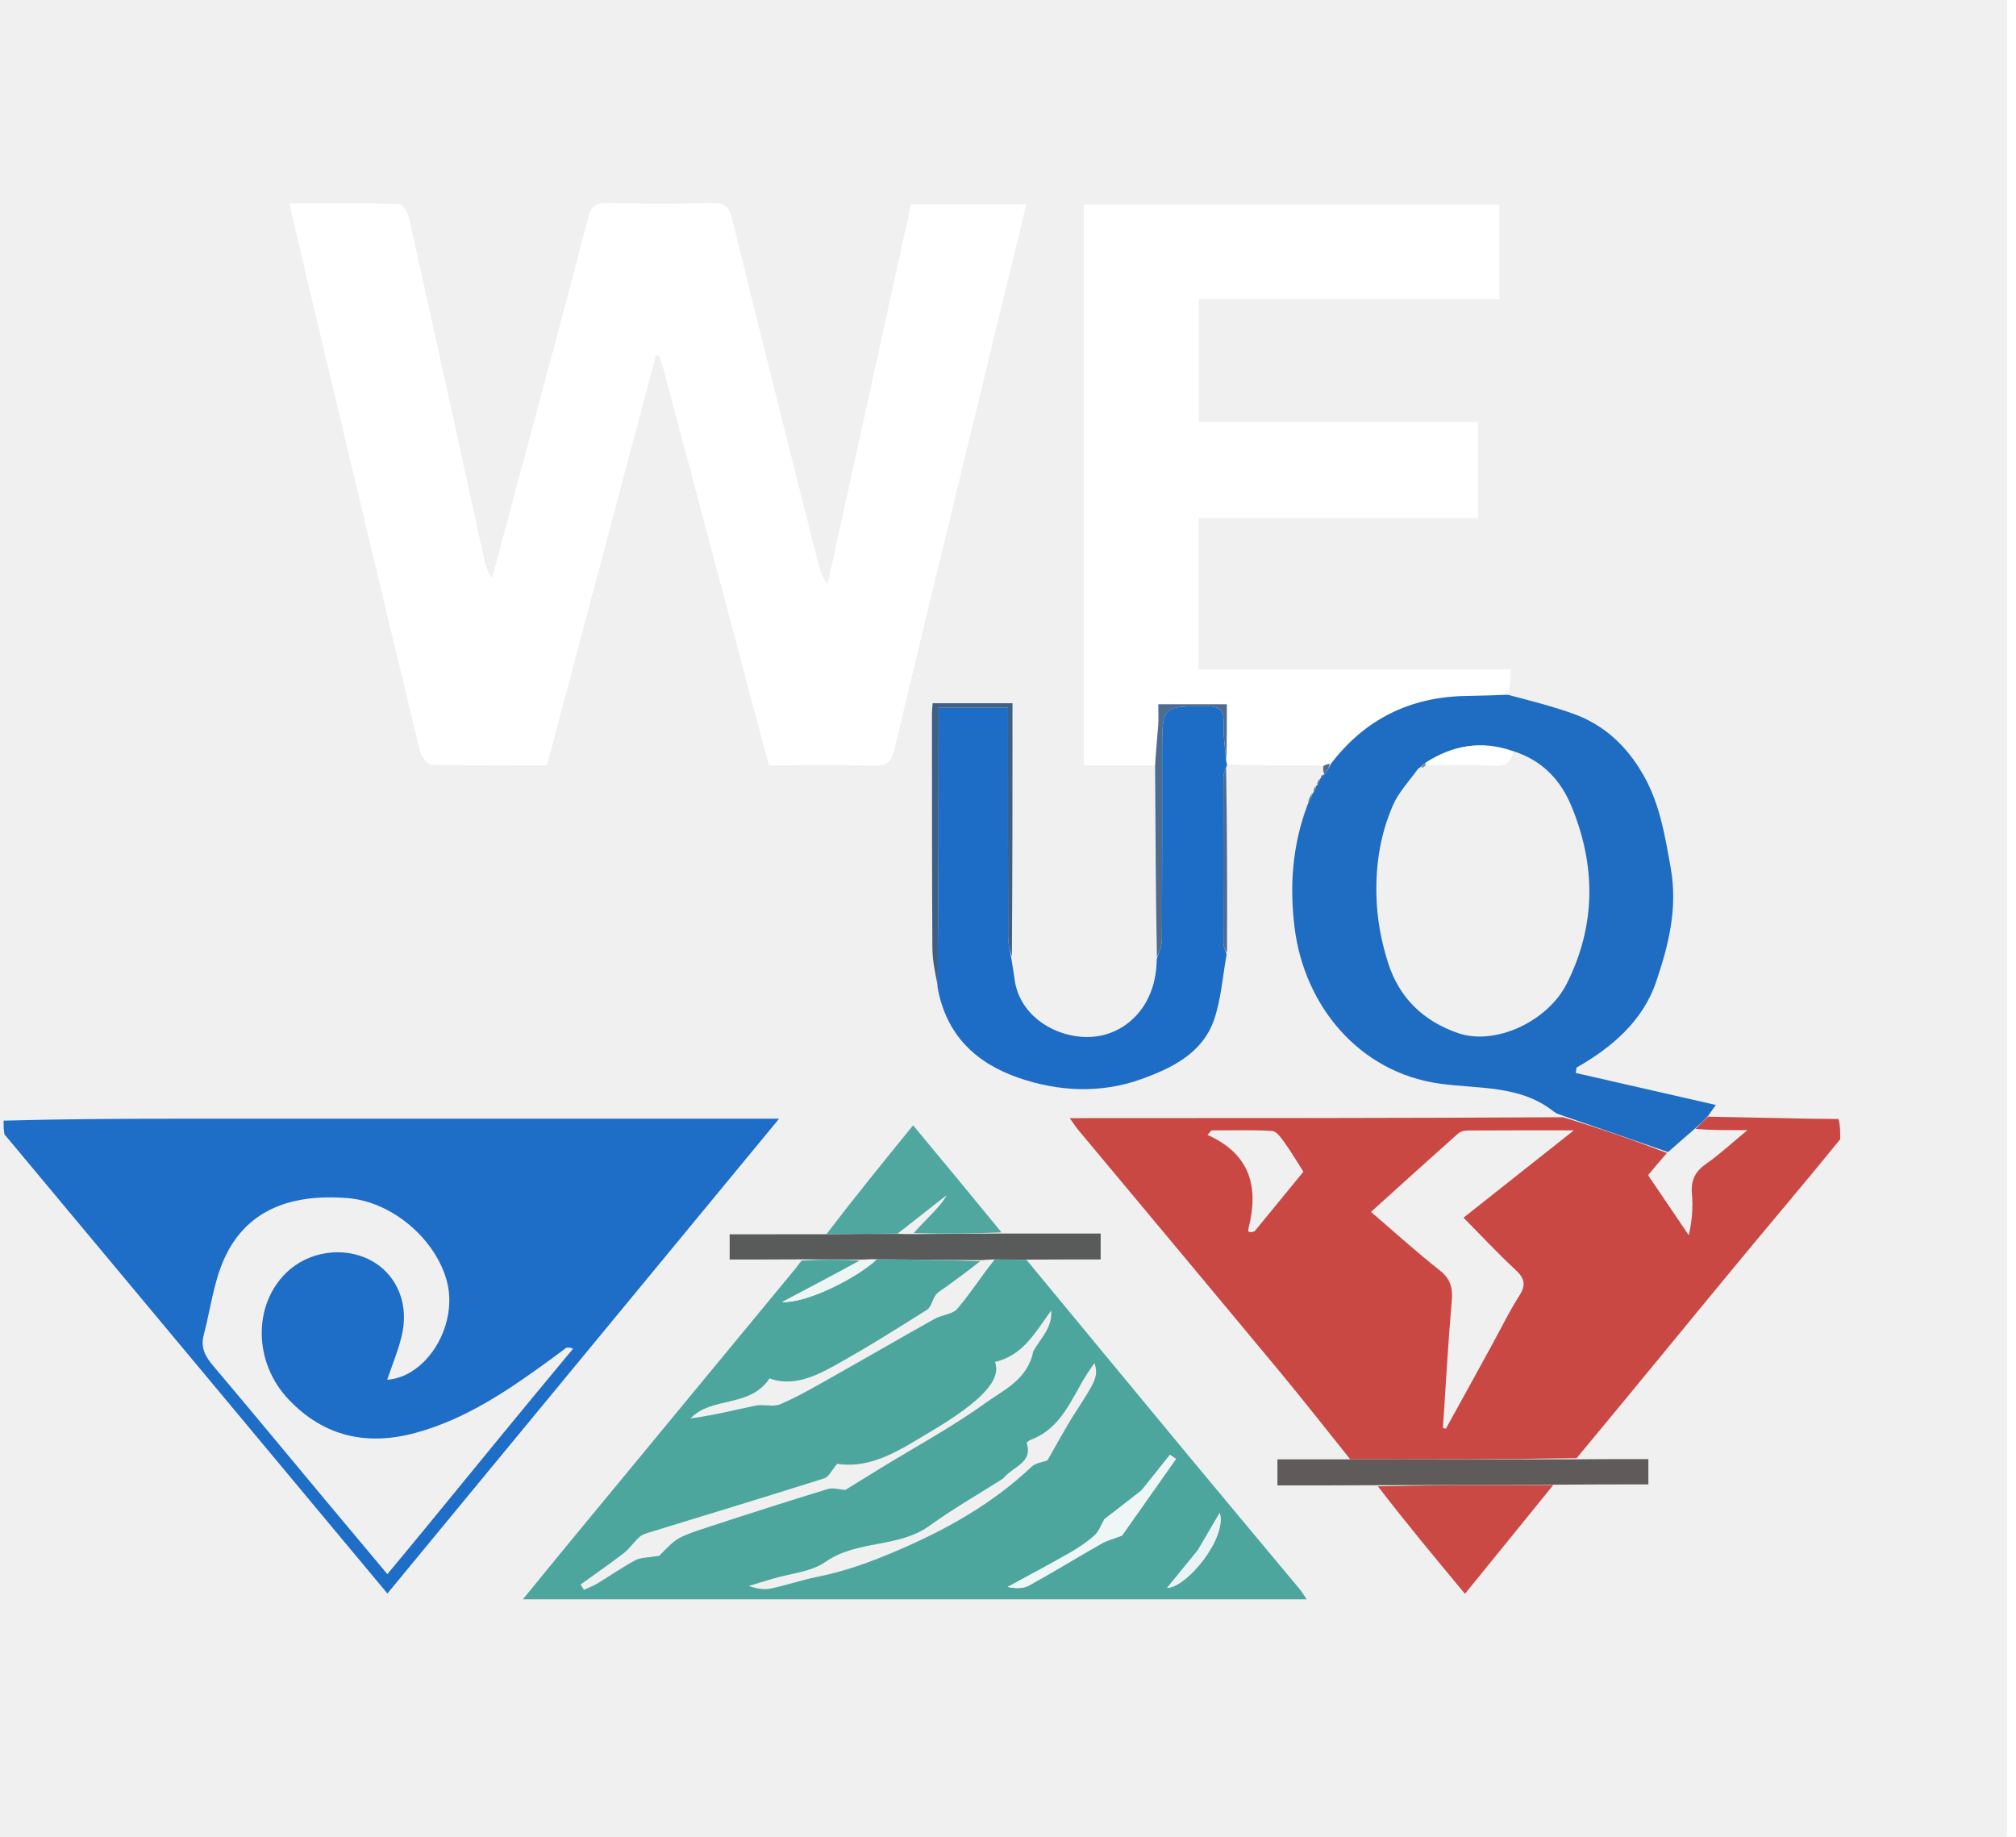
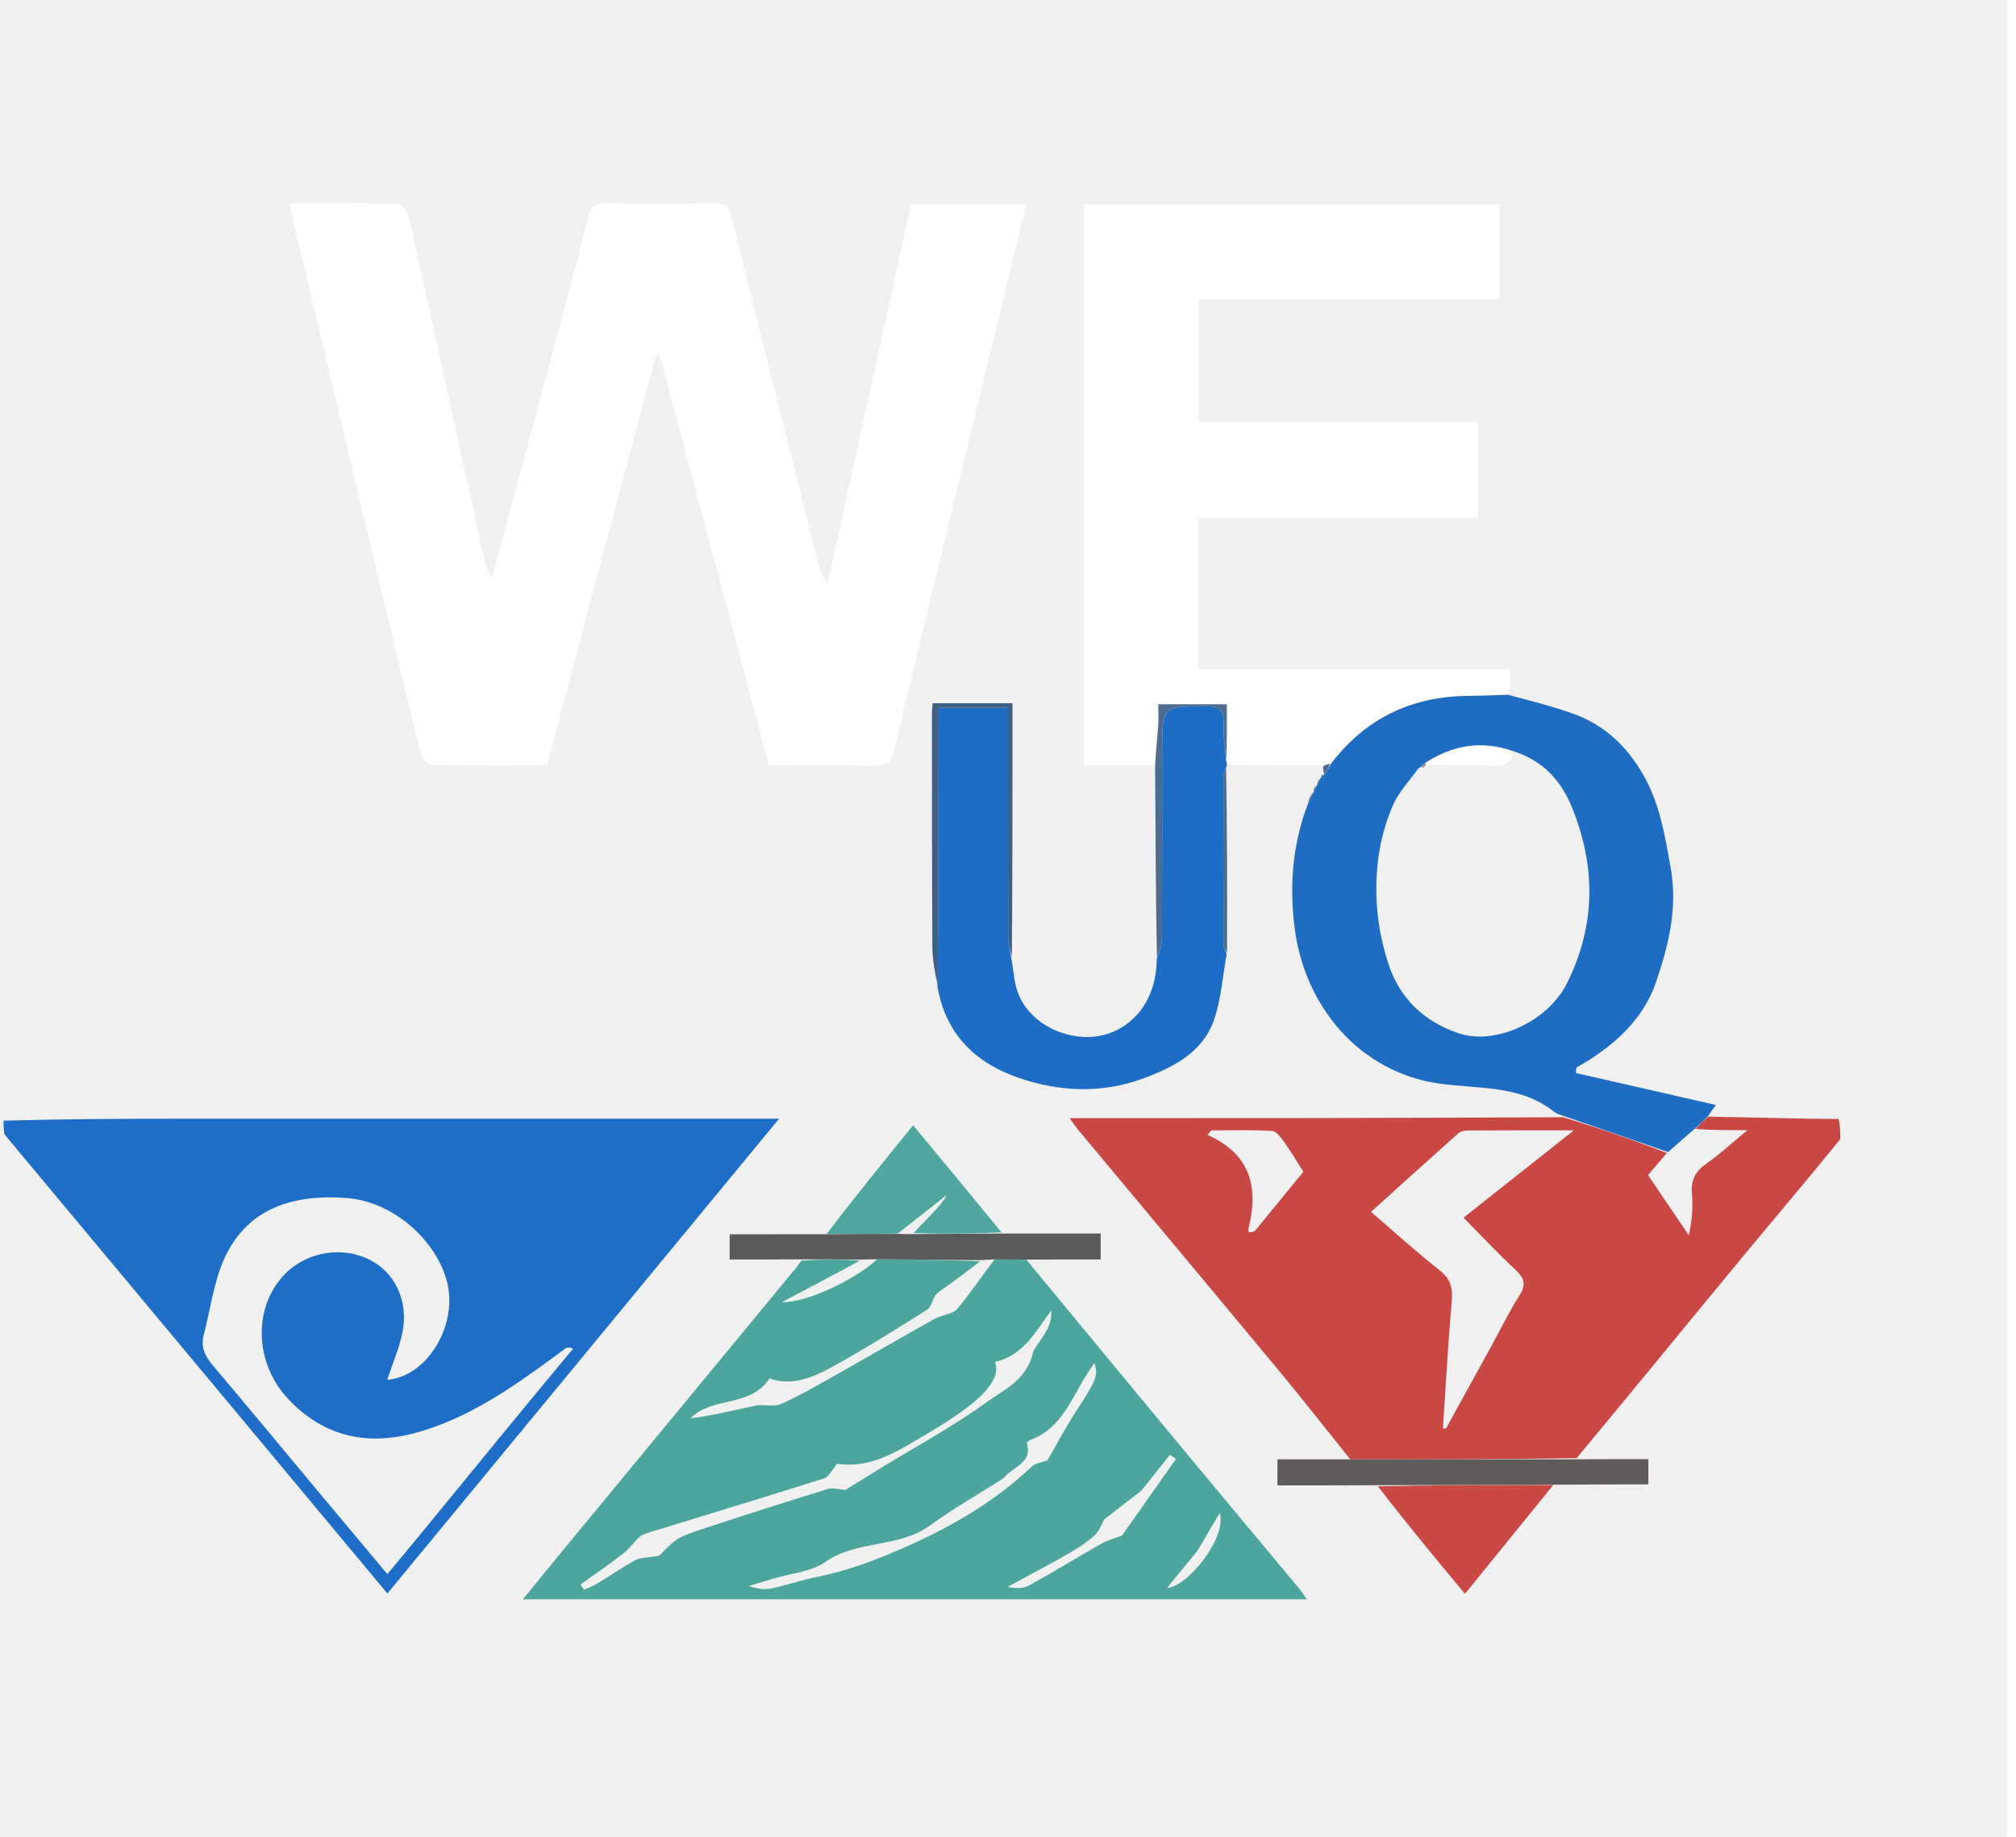
<svg xmlns="http://www.w3.org/2000/svg" version="1.1" id="Layer_1" x="0px" y="0px" width="100%" viewBox="0 0 562 512" enable-background="new 0 0 562 512" xml:space="preserve">
  <path fill="#FFFFFF" opacity="0" stroke="none" d=" M1,312   C1,208.373 1,104.746 1,1.06   C171.562,1.06 342.123,1.06 513,1.06   C513,104.355 513,207.711 512.534,311.476   C509.602,311.879 507.135,311.904 504.669,311.858   C495.165,311.681 485.662,311.481 476.234,311.005   C477.153,309.605 477.996,308.491 478.345,308.03   C465.333,305.059 452.299,302.083 439.266,299.107   C439.343,298.601 439.419,298.095 439.496,297.59   C449.429,291.989 458.014,284.493 461.65,273.786   C465.065,263.728 467.77,253.303 465.74,241.937   C464.127,232.908 462.743,224.156 458.143,216.088   C453.568,208.063 447.271,202.075 438.567,198.966   C432.75,196.889 426.737,195.358 420.941,193.165   C421.071,190.836 421.071,188.925 421.071,186.586   C391.691,186.586 362.946,186.586 334.132,186.586   C334.132,172.395 334.132,158.646 334.132,144.392   C360.269,144.392 386.139,144.392 412.007,144.392   C412.007,135.305 412.007,126.731 412.007,117.609   C385.828,117.609 359.95,117.609 334.166,117.609   C334.166,105.957 334.166,94.862 334.166,83.409   C362.233,83.409 389.997,83.409 417.96,83.409   C417.96,74.433 417.96,65.821 417.96,57.004   C379.26,57.004 340.727,57.004 302.159,57.004   C302.159,109.204 302.159,161.095 302.159,213.36   C308.919,213.36 315.384,213.36 322.008,213.782   C322.158,231.798 322.149,249.394 322.083,267.421   C322.371,280.727 313.798,287.906 305.478,288.934   C295.744,290.138 284.265,283.947 282.834,273.009   C282.574,271.021 282.223,269.044 282.084,266.613   C282.255,242.775 282.255,219.387 282.255,196.034   C274.358,196.034 267.285,196.034 259.996,196.034   C259.913,197.128 259.799,197.929 259.8,198.73   C259.813,220.527 259.781,242.325 259.917,264.121   C259.94,267.744 260.709,271.361 261.084,275.366   C263.703,288.57 272.117,296.357 283.909,300.445   C295.091,304.321 306.86,304.865 318.017,300.872   C326.459,297.851 335.173,293.719 338.432,284.292   C340.431,278.507 340.828,272.169 342.05,265.612   C342.126,247.936 342.096,230.726 342.036,213.531   C342.007,213.545 342.007,213.611 342.469,213.532   C351.571,213.416 360.211,213.379 368.865,213.672   C368.88,214.652 368.883,215.302 368.925,215.966   C368.965,215.979 368.938,215.9 368.658,215.941   C368.255,216.326 368.133,216.669 368.006,217.006   C368,217.001 368.014,217.005 367.766,217.174   C367.334,217.895 367.151,218.448 366.986,219   C367.004,219.001 366.984,218.97 366.721,219.127   C366.296,219.858 366.132,220.43 365.987,221.001   C366.005,221 365.985,220.97 365.734,221.132   C365.104,222.212 364.725,223.13 364.182,224.417   C360.222,235.781 359.467,247.01 360.886,258.539   C363.578,280.405 378.904,298.921 401.254,302.069   C412.227,303.615 423.793,302.382 433.26,309.96   C433.887,310.462 434.747,310.673 435.324,311.361   C389.819,311.702 344.489,311.702 298.212,311.702   C299.485,313.487 299.913,314.178 300.428,314.796   C319.198,337.314 338.016,359.793 356.734,382.354   C363.414,390.406 369.856,398.657 375.889,406.812   C368.979,406.808 362.588,406.808 356.11,406.808   C356.11,409.318 356.11,411.23 356.11,414.086   C365.38,414.086 374.415,414.086 383.617,414.401   C391.907,424.484 400.031,434.254 408.387,444.303   C416.897,433.82 424.955,423.894 433.473,413.883   C442.482,413.797 451.031,413.797 459.517,413.797   C459.517,410.98 459.517,409.076 459.517,406.746   C452.744,406.746 446.301,406.746 439.959,406.425   C454.782,388.142 469.455,370.137 484.248,352.233   C493.74,340.746 503.41,329.406 513,318   C513,382.969 513,447.938 513,512.953   C342.447,512.953 171.893,512.953 1,512.953   C1,447.645 1,382.289 1.247,316.687   C36.929,358.955 72.363,401.468 107.995,444.22   C144.509,399.958 180.498,356.332 217.192,311.853   C214.4,311.853 212.645,311.853 210.89,311.853   C157.249,311.853 103.609,311.842 49.968,311.86   C33.645,311.865 17.323,311.951 1,312  M279.061,343.218   C270.977,333.483 262.893,323.748 254.548,313.698   C246.031,324.178 237.995,334.066 229.034,344.085   C220.465,344.085 211.897,344.085 203.407,344.085   C203.407,346.857 203.407,348.774 203.407,351.108   C210.163,351.108 216.62,351.108 223.006,351.791   C222.644,352.344 222.33,352.938 221.911,353.445   C200.929,378.873 179.932,404.29 158.949,429.719   C154.666,434.909 150.428,440.138 145.763,445.845   C218.989,445.845 291.301,445.845 364.284,445.845   C363.419,444.584 362.945,443.758 362.345,443.038   C352.01,430.626 341.631,418.251 331.321,405.819   C316.235,387.627 301.198,369.395 287.059,351.092   C293.651,351.092 300.244,351.092 306.831,351.092   C306.831,348.507 306.831,346.577 306.831,343.863   C297.501,343.863 288.407,343.863 279.061,343.218  M184.923,102.782   C194.719,139.603 204.515,176.423 214.342,213.363   C224.363,213.363 234.026,213.197 243.677,213.451   C247.165,213.543 248.453,212.562 249.288,209.06   C258.717,169.537 268.364,130.066 277.95,90.581   C280.645,79.481 283.331,68.379 286.102,56.944   C275.081,56.944 264.651,56.944 253.974,56.944   C246.192,92.354 238.448,127.59 230.704,162.825   C229.139,160.85 228.523,158.714 227.982,156.558   C219.993,124.739 211.955,92.932 204.117,61.076   C203.287,57.701 202.075,56.512 198.509,56.611   C188.683,56.885 178.842,56.839 169.014,56.628   C165.897,56.561 164.73,57.627 163.983,60.569   C160.458,74.449 156.705,88.271 153.005,102.106   C147.744,121.774 142.458,141.435 137.183,161.099   C135.794,159.202 135.338,157.454 134.951,155.69   C127.983,123.969 121.048,92.241 113.978,60.543   C113.662,59.128 112.161,56.907 111.161,56.88   C101.204,56.605 91.236,56.713 80.745,56.713   C81.182,58.822 81.468,60.404 81.839,61.966   C86.92,83.353 92.003,104.738 97.104,126.12   C103.711,153.818 110.303,181.52 117.038,209.187   C117.415,210.734 119.01,213.148 120.093,213.178   C130.871,213.477 141.66,213.359 152.469,213.359   C162.689,174.914 172.779,136.956 182.87,98.997   C183.174,99.06 183.478,99.124 183.782,99.187   C184.091,100.126 184.4,101.066 184.923,102.782  z" />
  <path fill="#1E6DC7" opacity="1" stroke="none" d=" M1,312.4   C17.323,311.951 33.645,311.865 49.968,311.86   C103.609,311.842 157.249,311.853 210.89,311.853   C212.645,311.853 214.4,311.853 217.192,311.853   C180.498,356.332 144.509,399.958 107.995,444.22   C72.363,401.468 36.929,358.955 1.247,316.22   C1,314.933 1,313.867 1,312.4  M157.903,375.689   C156.433,376.779 154.97,377.88 153.492,378.958   C141.902,387.408 130.119,395.499 116.035,399.381   C102.35,403.151 90.309,400.532 80.398,390.064   C70.715,379.836 70.482,363.941 79.746,354.855   C85.927,348.792 95.738,347.325 103.333,351.327   C110.18,354.936 113.902,362.721 112.208,371.316   C111.301,375.92 109.355,380.32 107.937,384.633   C119.203,383.821 128.162,368.884 124.37,356.419   C120.809,344.713 108.874,334.96 96.928,333.995   C80.03,332.629 68.233,337.995 62.412,351.12   C59.504,357.676 58.652,365.136 56.786,372.165   C55.869,375.622 57.214,378.132 59.406,380.72   C69.522,392.66 79.481,404.733 89.508,416.749   C95.546,423.985 101.605,431.203 107.984,438.821   C111.983,433.991 115.59,429.679 119.15,425.328   C132.528,408.977 145.89,392.614 159.746,375.985   C159.335,375.782 158.923,375.579 157.903,375.689  z" />
  <path fill="#C94844" opacity="1" stroke="none" d=" M476.158,311.289   C485.662,311.481 495.165,311.681 504.669,311.858   C507.135,311.904 509.602,311.879 512.534,311.943   C513,313.714 513,315.429 513,317.572   C503.41,329.406 493.74,340.746 484.248,352.233   C469.455,370.137 454.782,388.142 439.514,406.484   C418.115,406.848 397.261,406.832 376.407,406.817   C369.856,398.657 363.414,390.406 356.734,382.354   C338.016,359.793 319.198,337.314 300.428,314.796   C299.913,314.178 299.485,313.487 298.212,311.702   C344.489,311.702 389.819,311.702 435.726,311.445   C445.869,314.514 455.435,317.839 464.699,321.405   C462.81,323.544 461.224,325.444 459.431,327.591   C463.294,333.299 467.035,338.824 470.776,344.35   C471.725,340.246 471.978,336.48 471.654,332.764   C471.33,329.041 472.557,326.573 475.632,324.428   C479.346,321.838 482.689,318.715 487.13,315.049   C481.361,315.049 476.918,315.049 472.647,314.717   C473.933,313.353 475.045,312.321 476.158,311.289  M416.085,374.609   C418.564,370.089 420.831,365.433 423.596,361.094   C425.527,358.063 424.917,356.246 422.428,353.935   C417.477,349.339 412.864,344.381 407.99,339.45   C418.04,331.496 427.84,323.739 438.75,315.103   C427.841,315.103 418.553,315.08 409.266,315.139   C408.333,315.145 407.163,315.376 406.508,315.958   C398.475,323.097 390.518,330.321 382.191,337.839   C388.899,343.591 394.92,349.065 401.299,354.087   C404.319,356.464 405.029,358.941 404.71,362.613   C403.682,374.405 403.042,386.231 402.253,398.044   C402.524,398.123 402.794,398.202 403.065,398.281   C407.299,390.612 411.534,382.943 416.085,374.609  M349.798,343.178   C354.303,337.679 358.809,332.18 363.347,326.64   C361.457,323.686 359.859,320.966 358.025,318.416   C357.118,317.156 355.828,315.34 354.623,315.268   C349.001,314.933 343.348,315.12 337.706,315.12   C337.342,315.536 336.978,315.952 336.614,316.368   C348.731,321.803 350.899,331.11 348.055,342.378   C347.976,342.69 347.919,343.234 348.071,343.331   C348.424,343.56 348.911,343.582 349.798,343.178  z" />
  <path fill="#ffffff" opacity="1" stroke="none" d=" M184.816,102.394   C184.4,101.066 184.091,100.126 183.782,99.187   C183.478,99.124 183.174,99.06 182.87,98.997   C172.779,136.956 162.689,174.914 152.469,213.359   C141.66,213.359 130.871,213.477 120.093,213.178   C119.01,213.148 117.415,210.734 117.038,209.187   C110.303,181.52 103.711,153.818 97.104,126.12   C92.003,104.738 86.92,83.353 81.839,61.966   C81.468,60.404 81.182,58.822 80.745,56.713   C91.236,56.713 101.204,56.605 111.161,56.88   C112.161,56.907 113.662,59.128 113.978,60.543   C121.048,92.241 127.983,123.969 134.951,155.69   C135.338,157.454 135.794,159.202 137.183,161.099   C142.458,141.435 147.744,121.774 153.005,102.106   C156.705,88.271 160.458,74.449 163.983,60.569   C164.73,57.627 165.897,56.561 169.014,56.628   C178.842,56.839 188.683,56.885 198.509,56.611   C202.075,56.512 203.287,57.701 204.117,61.076   C211.955,92.932 219.993,124.739 227.982,156.558   C228.523,158.714 229.139,160.85 230.704,162.825   C238.448,127.59 246.192,92.354 253.974,56.944   C264.651,56.944 275.081,56.944 286.102,56.944   C283.331,68.379 280.645,79.481 277.95,90.581   C268.364,130.066 258.717,169.537 249.288,209.06   C248.453,212.562 247.165,213.543 243.677,213.451   C234.026,213.197 224.363,213.363 214.342,213.363   C204.515,176.423 194.719,139.603 184.816,102.394  z" />
  <path fill="#4DA69E" opacity="1" stroke="none" d=" M286.139,351.18   C301.198,369.395 316.235,387.627 331.321,405.819   C341.631,418.251 352.01,430.626 362.345,443.038   C362.945,443.758 363.419,444.584 364.284,445.845   C291.301,445.845 218.989,445.845 145.763,445.845   C150.428,440.138 154.666,434.909 158.949,429.719   C179.932,404.29 200.929,378.873 221.911,353.445   C222.33,352.938 222.644,352.344 223.495,351.406   C229.311,351.057 234.638,351.093 239.757,351.383   C232.379,355.414 225.209,359.191 218.039,362.968   C224.706,363.338 238.766,356.449 244.5,351.072   C254.438,351.119 263.911,351.204 273.239,351.599   C269.959,354.195 266.821,356.477 263.69,358.769   C262.727,359.474 261.58,360.051 260.882,360.965   C259.907,362.239 259.638,364.35 258.439,365.107   C249.898,370.499 241.326,375.87 232.501,380.773   C226.825,383.928 220.753,386.541 214.517,384.254   C209.102,392.517 198.359,389.205 192.513,395.393   C198.728,394.613 204.651,393.069 210.637,391.837   C212.875,391.377 215.539,392.294 217.526,391.448   C222.221,389.449 226.675,386.857 231.137,384.347   C240.972,378.816 250.728,373.145 260.573,367.636   C262.584,366.51 265.525,366.419 266.867,364.85   C270.517,360.581 273.539,355.775 277.275,351.132   C280.54,351.115 283.34,351.147 286.139,351.18  M288.052,376.666   C290.097,373.083 293.446,370.037 293.045,365.312   C288.678,371.298 285.226,377.889 277.358,379.656   C279.266,384.581 273.747,390.592 259.481,399.062   C251.243,403.954 243.12,409.571 233.381,408.055   C231.911,409.77 231.084,411.698 229.778,412.112   C213.654,417.232 197.459,422.125 181.29,427.101   C180.253,427.42 179.09,427.73 178.313,428.416   C176.733,429.811 175.548,431.681 173.894,432.962   C169.969,436.003 165.865,438.813 161.833,441.717   C162.152,442.207 162.471,442.697 162.79,443.187   C164.04,442.606 165.354,442.132 166.528,441.424   C170.079,439.281 173.484,436.875 177.137,434.931   C178.643,434.129 180.635,434.242 183.768,433.705   C188.704,428.653 188.678,428.571 197.561,425.652   C208.61,422.022 219.69,418.485 230.808,415.075   C232.216,414.643 233.936,415.226 235.646,415.349   C238.685,413.474 242.048,411.385 245.423,409.317   C255.313,403.259 265.579,397.723 274.949,390.947   C279.862,387.395 286.458,384.614 288.052,376.666  M279.65,412.163   C272.789,416.526 265.701,420.573 259.125,425.328   C250.429,431.616 238.968,429.211 230.11,435.412   C226.104,438.217 220.406,438.606 215.475,440.091   C213.231,440.766 210.987,441.44 208.742,442.114   C210.963,442.887 213.025,443.22 214.933,442.82   C219.316,441.902 223.583,440.415 227.973,439.542   C235.509,438.044 242.575,435.475 249.67,432.455   C263.596,426.527 276.528,419.324 287.579,408.875   C288.741,407.777 290.761,407.587 291.984,407.127   C294.623,402.563 297.008,398.013 299.79,393.72   C305.629,384.706 306.165,383.676 305.123,379.957   C304.329,381.108 303.688,381.982 303.104,382.892   C298.686,389.78 296.015,398.158 287.29,401.375   C286.858,401.534 286.164,402.12 286.223,402.309   C287.968,407.875 282.403,408.722 279.65,412.163  M318.101,415.613   C314.66,418.27 311.22,420.926 307.893,423.495   C307.011,424.995 306.389,426.875 305.113,428.033   C303.041,429.915 300.641,431.504 298.199,432.899   C292.489,436.161 286.671,439.234 280.897,442.383   C283.078,442.834 285.214,442.887 286.829,441.997   C293.656,438.237 300.302,434.149 307.077,430.292   C308.627,429.409 310.427,428.965 312.769,428.068   C317.42,421.472 322.628,414.085 327.836,406.699   C327.271,406.316 326.706,405.934 326.141,405.552   C323.621,408.73 321.101,411.908 318.101,415.613  M333.846,432.269   C330.751,436.046 327.656,439.823 325.337,442.654   C330.914,442.503 342.132,428.651 340.021,421.749   C337.968,425.266 336.101,428.463 333.846,432.269  z" />
  <path fill="#ffffff" opacity="1" stroke="none" d=" M321.849,213.36   C315.384,213.36 308.919,213.36 302.159,213.36   C302.159,161.095 302.159,109.204 302.159,57.004   C340.727,57.004 379.26,57.004 417.96,57.004   C417.96,65.821 417.96,74.433 417.96,83.409   C389.997,83.409 362.233,83.409 334.166,83.409   C334.166,94.862 334.166,105.957 334.166,117.609   C359.95,117.609 385.828,117.609 412.007,117.609   C412.007,126.731 412.007,135.305 412.007,144.392   C386.139,144.392 360.269,144.392 334.132,144.392   C334.132,158.646 334.132,172.395 334.132,186.586   C362.946,186.586 391.691,186.586 421.071,186.586   C421.071,188.925 421.071,190.836 420.496,193.266   C416.129,193.861 412.336,193.939 408.543,194.013   C393.028,194.316 380.481,200.508 370.677,212.927   C369.813,213.082 369.333,213.212 368.852,213.343   C360.211,213.379 351.571,213.416 342.486,213.15   C341.968,212.605 341.894,212.362 341.91,211.646   C342.001,206.251 342.001,201.328 342.001,196.332   C335.326,196.332 329.298,196.332 322.903,196.332   C322.903,198.554 323.013,200.369 322.88,202.166   C322.604,205.902 322.2,209.629 321.849,213.36  z" />
  <path fill="#1F6CC3" opacity="1" stroke="none" d=" M371.06,212.903   C380.481,200.508 393.028,194.316 408.543,194.013   C412.336,193.939 416.129,193.861 420.367,193.684   C426.737,195.358 432.75,196.889 438.567,198.966   C447.271,202.075 453.568,208.063 458.143,216.088   C462.743,224.156 464.127,232.908 465.74,241.937   C467.77,253.303 465.065,263.728 461.65,273.786   C458.014,284.493 449.429,291.989 439.496,297.59   C439.419,298.095 439.343,298.601 439.266,299.107   C452.299,302.083 465.333,305.059 478.345,308.03   C477.996,308.491 477.153,309.605 476.234,311.005   C475.045,312.321 473.933,313.353 472.348,314.751   C469.584,317.133 467.293,319.149 465.002,321.165   C455.435,317.839 445.869,314.514 435.901,311.104   C434.747,310.673 433.887,310.462 433.26,309.96   C423.793,302.382 412.227,303.615 401.254,302.069   C378.904,298.921 363.578,280.405 360.886,258.539   C359.467,247.01 360.222,235.781 364.502,224.333   C365.319,222.911 365.652,221.941 365.985,220.97   C365.985,220.97 366.005,221 366.269,220.864   C366.683,220.141 366.834,219.556 366.984,218.97   C366.984,218.97 367.004,219.001 367.268,218.87   C367.693,218.161 367.854,217.583 368.014,217.005   C368.014,217.005 368,217.001 368.258,216.922   C368.656,216.528 368.797,216.214 368.938,215.9   C368.938,215.9 368.965,215.979 369.242,215.859   C370.033,214.794 370.546,213.849 371.06,212.903  M396.796,213.073   C396.487,213.397 396.177,213.721 395.284,214.344   C392.925,217.687 389.936,220.756 388.335,224.43   C384.89,232.334 383.506,240.582 383.7,249.458   C383.846,256.097 385.002,262.232 386.931,268.336   C390.026,278.126 396.705,284.6 406.391,287.972   C416.868,291.619 431.517,284.685 436.791,274.169   C444.914,257.971 444.925,241.417 438.125,224.87   C435.138,217.601 430.132,211.962 421.531,209.287   C412.895,206.319 404.874,207.755 396.796,213.073  z" />
  <path fill="#1D6CC5" opacity="1" stroke="none" d=" M341.819,212.119   C341.894,212.362 341.968,212.605 342.025,213.229   C342.007,213.611 342.007,213.545 341.767,213.897   C341.362,215.051 341.053,215.852 341.051,216.653   C341.017,232.062 341,247.472 341.053,262.881   C341.057,263.948 341.634,265.013 341.945,266.079   C340.828,272.169 340.431,278.507 338.432,284.292   C335.173,293.719 326.459,297.851 318.017,300.872   C306.86,304.865 295.091,304.321 283.909,300.445   C272.117,296.357 263.703,288.57 261.345,275.1   C261.655,248.801 261.655,223.153 261.655,197.306   C267.953,197.306 274.171,197.306 280.994,197.306   C280.994,199.396 280.994,201.18 280.994,202.964   C280.996,222.415 280.972,241.866 281.039,261.316   C281.046,263.232 281.609,265.147 281.914,267.062   C282.223,269.044 282.574,271.021 282.834,273.009   C284.265,283.947 295.744,290.138 305.478,288.934   C313.798,287.906 322.371,280.727 322.463,267.313   C323.255,265.08 323.911,263.387 323.919,261.691   C323.995,244.242 323.967,226.792 323.968,209.343   C323.968,196.727 323.968,196.897 336.475,196.873   C340.426,196.865 341.228,198.331 341.103,201.849   C340.983,205.26 341.553,208.694 341.819,212.119  z" />
  <path fill="#CA4945" opacity="1" stroke="none" d=" M433.013,413.969   C424.955,423.894 416.897,433.82 408.387,444.303   C400.031,434.254 391.907,424.484 384.128,414.341   C400.652,413.968 416.833,413.969 433.013,413.969  z" />
  <path fill="#5F5B5B" opacity="1" stroke="none" d=" M433.473,413.883   C416.833,413.969 400.652,413.968 383.961,414.027   C374.415,414.086 365.38,414.086 356.11,414.086   C356.11,411.23 356.11,409.318 356.11,406.808   C362.588,406.808 368.979,406.808 375.889,406.812   C397.261,406.832 418.115,406.848 439.414,406.805   C446.301,406.746 452.744,406.746 459.517,406.746   C459.517,409.076 459.517,410.98 459.517,413.797   C451.031,413.797 442.482,413.797 433.473,413.883  z" />
  <path fill="#595B5B" opacity="1" stroke="none" d=" M239.966,351.13   C234.638,351.093 229.311,351.057 223.531,351.064   C216.62,351.108 210.163,351.108 203.407,351.108   C203.407,348.774 203.407,346.857 203.407,344.085   C211.897,344.085 220.465,344.085 229.966,344.057   C237.342,343.984 243.787,343.94 250.61,343.974   C252.018,344.032 253.049,344.011 254.542,344.02   C263.108,343.987 271.21,343.925 279.313,343.863   C288.407,343.863 297.501,343.863 306.831,343.863   C306.831,346.577 306.831,348.507 306.831,351.092   C300.244,351.092 293.651,351.092 286.599,351.136   C283.34,351.147 280.54,351.115 276.931,351.087   C275.209,351.158 274.297,351.224 273.385,351.289   C263.911,351.204 254.438,351.119 244.092,351.038   C242.135,351.072 241.05,351.101 239.966,351.13  z" />
  <path fill="#4FA79F" opacity="1" stroke="none" d=" M279.187,343.541   C271.21,343.925 263.108,343.987 254.709,343.739   C258.305,339.663 262.493,336.111 263.866,333.19   C260.32,335.974 255.276,339.935 250.232,343.895   C243.787,343.94 237.342,343.984 230.428,343.992   C237.995,334.066 246.031,324.178 254.548,313.698   C262.893,323.748 270.977,333.483 279.187,343.541  z" />
  <path fill="#3F6085" opacity="1" stroke="none" d=" M282.084,266.613   C281.609,265.147 281.046,263.232 281.039,261.316   C280.972,241.866 280.996,222.415 280.994,202.964   C280.994,201.18 280.994,199.396 280.994,197.306   C274.171,197.306 267.953,197.306 261.655,197.306   C261.655,223.153 261.655,248.801 261.394,274.715   C260.709,271.361 259.94,267.744 259.917,264.121   C259.781,242.325 259.813,220.527 259.8,198.73   C259.799,197.929 259.913,197.128 259.996,196.034   C267.285,196.034 274.358,196.034 282.255,196.034   C282.255,219.387 282.255,242.775 282.084,266.613  z" />
  <path fill="#4E6C8F" opacity="1" stroke="none" d=" M341.91,211.646   C341.553,208.694 340.983,205.26 341.103,201.849   C341.228,198.331 340.426,196.865 336.475,196.873   C323.968,196.897 323.968,196.727 323.968,209.343   C323.967,226.792 323.995,244.242 323.919,261.691   C323.911,263.387 323.255,265.08 322.52,266.882   C322.149,249.394 322.158,231.798 322.008,213.782   C322.2,209.629 322.604,205.902 322.88,202.166   C323.013,200.369 322.903,198.554 322.903,196.332   C329.298,196.332 335.326,196.332 342.001,196.332   C342.001,201.328 342.001,206.251 341.91,211.646  z" />
  <path fill="#4E6C8F" opacity="1" stroke="none" d=" M342.05,265.612   C341.634,265.013 341.057,263.948 341.053,262.881   C341,247.472 341.017,232.062 341.051,216.653   C341.053,215.852 341.362,215.051 341.797,213.882   C342.096,230.726 342.126,247.936 342.05,265.612  z" />
  <path fill="#4E6C8F" opacity="1" stroke="none" d=" M370.677,212.927   C370.546,213.849 370.033,214.794 369.203,215.846   C368.883,215.302 368.88,214.652 368.865,213.672   C369.333,213.212 369.813,213.082 370.677,212.927  z" />
  <path fill="#4E6C8F" opacity="1" stroke="none" d=" M365.734,221.132   C365.652,221.941 365.319,222.911 364.666,223.965   C364.725,223.13 365.104,222.212 365.734,221.132  z" />
  <path fill="#4E6C8F" opacity="1" stroke="none" d=" M367.766,217.174   C367.854,217.583 367.693,218.161 367.25,218.87   C367.151,218.448 367.334,217.895 367.766,217.174  z" />
  <path fill="#4E6C8F" opacity="1" stroke="none" d=" M366.721,219.127   C366.834,219.556 366.683,220.141 366.251,220.865   C366.132,220.43 366.296,219.858 366.721,219.127  z" />
  <path fill="#4E6C8F" opacity="1" stroke="none" d=" M368.658,215.941   C368.797,216.214 368.656,216.528 368.264,216.927   C368.133,216.669 368.255,216.326 368.658,215.941  z" />
-   <path fill="#FBFDFE" opacity="0" stroke="none" d=" M159.258,376.255   C145.89,392.614 132.528,408.977 119.15,425.328   C115.59,429.679 111.983,433.991 107.984,438.821   C101.605,431.203 95.546,423.985 89.508,416.749   C79.481,404.733 69.522,392.66 59.406,380.72   C57.214,378.132 55.869,375.622 56.786,372.165   C58.652,365.136 59.504,357.676 62.412,351.12   C68.233,337.995 80.03,332.629 96.928,333.995   C108.874,334.96 120.809,344.713 124.37,356.419   C128.162,368.884 119.203,383.821 107.937,384.633   C109.355,380.32 111.301,375.92 112.208,371.316   C113.902,362.721 110.18,354.936 103.333,351.327   C95.738,347.325 85.927,348.792 79.746,354.855   C70.482,363.941 70.715,379.836 80.398,390.064   C90.309,400.532 102.35,403.151 116.035,399.381   C130.119,395.499 141.902,387.408 153.492,378.958   C154.97,377.88 156.433,376.779 158.384,375.76   C158.996,375.973 159.127,376.114 159.258,376.255  z" />
-   <path fill="#FBFDFE" opacity="0" stroke="none" d=" M158.688,375.604   C158.923,375.579 159.335,375.782 159.502,376.12   C159.127,376.114 158.996,375.973 158.688,375.604  z" />
+   <path fill="#FFFFFF" opacity="0" stroke="none" d=" M159.258,376.255   C145.89,392.614 132.528,408.977 119.15,425.328   C115.59,429.679 111.983,433.991 107.984,438.821   C101.605,431.203 95.546,423.985 89.508,416.749   C79.481,404.733 69.522,392.66 59.406,380.72   C57.214,378.132 55.869,375.622 56.786,372.165   C58.652,365.136 59.504,357.676 62.412,351.12   C68.233,337.995 80.03,332.629 96.928,333.995   C108.874,334.96 120.809,344.713 124.37,356.419   C128.162,368.884 119.203,383.821 107.937,384.633   C109.355,380.32 111.301,375.92 112.208,371.316   C113.902,362.721 110.18,354.936 103.333,351.327   C95.738,347.325 85.927,348.792 79.746,354.855   C70.482,363.941 70.715,379.836 80.398,390.064   C90.309,400.532 102.35,403.151 116.035,399.381   C130.119,395.499 141.902,387.408 153.492,378.958   C154.97,377.88 156.433,376.779 158.384,375.76   C158.996,375.973 159.127,376.114 159.258,376.255  z" />
+   <path fill="#FFFFFF" opacity="0" stroke="none" d=" M158.688,375.604   C158.923,375.579 159.335,375.782 159.502,376.12   C159.127,376.114 158.996,375.973 158.688,375.604  z" />
  <path fill="#FEFBFB" opacity="0" stroke="none" d=" M415.927,374.941   C411.534,382.943 407.299,390.612 403.065,398.281   C402.794,398.202 402.524,398.123 402.253,398.044   C403.042,386.231 403.682,374.405 404.71,362.613   C405.029,358.941 404.319,356.464 401.299,354.087   C394.92,349.065 388.899,343.591 382.191,337.839   C390.518,330.321 398.475,323.097 406.508,315.958   C407.163,315.376 408.333,315.145 409.266,315.139   C418.553,315.08 427.841,315.103 438.75,315.103   C427.84,323.739 418.04,331.496 407.99,339.45   C412.864,344.381 417.477,349.339 422.428,353.935   C424.917,356.246 425.527,358.063 423.596,361.094   C420.831,365.433 418.564,370.089 415.927,374.941  z" />
  <path fill="#FDF8F8" opacity="0" stroke="none" d=" M349.571,343.433   C348.911,343.582 348.424,343.56 348.071,343.331   C347.919,343.234 347.976,342.69 348.055,342.378   C350.899,331.11 348.731,321.803 336.614,316.368   C336.978,315.952 337.342,315.536 337.706,315.12   C343.348,315.12 349.001,314.933 354.623,315.268   C355.828,315.34 357.118,317.156 358.025,318.416   C359.859,320.966 361.457,323.686 363.347,326.64   C358.809,332.18 354.303,337.679 349.571,343.433  z" />
  <path fill="#FBF4F4" opacity="0" stroke="none" d=" M464.699,321.405   C467.293,319.149 469.584,317.133 472.175,315.083   C476.918,315.049 481.361,315.049 487.13,315.049   C482.689,318.715 479.346,321.838 475.632,324.428   C472.557,326.573 471.33,329.041 471.654,332.764   C471.978,336.48 471.725,340.246 470.776,344.35   C467.035,338.824 463.294,333.299 459.431,327.591   C461.224,325.444 462.81,323.544 464.699,321.405  z" />
  <path fill="#F1F8F7" opacity="0" stroke="none" d=" M287.847,376.973   C286.458,384.614 279.862,387.395 274.949,390.947   C265.579,397.723 255.313,403.259 245.423,409.317   C242.048,411.385 238.685,413.474 235.646,415.349   C233.936,415.226 232.216,414.643 230.808,415.075   C219.69,418.485 208.61,422.022 197.561,425.652   C188.678,428.571 188.704,428.653 183.768,433.705   C180.635,434.242 178.643,434.129 177.137,434.931   C173.484,436.875 170.079,439.281 166.528,441.424   C165.354,442.132 164.04,442.606 162.79,443.187   C162.471,442.697 162.152,442.207 161.833,441.717   C165.865,438.813 169.969,436.003 173.894,432.962   C175.548,431.681 176.733,429.811 178.313,428.416   C179.09,427.73 180.253,427.42 181.29,427.101   C197.459,422.125 213.654,417.232 229.778,412.112   C231.084,411.698 231.911,409.77 233.381,408.055   C243.12,409.571 251.243,403.954 259.481,399.062   C273.747,390.592 279.266,384.581 277.358,379.656   C285.226,377.889 288.678,371.298 293.045,365.312   C293.446,370.037 290.097,373.083 287.847,376.973  z" />
  <path fill="#F1F8F7" opacity="0" stroke="none" d=" M279.927,411.942   C282.403,408.722 287.968,407.875 286.223,402.309   C286.164,402.12 286.858,401.534 287.29,401.375   C296.015,398.158 298.686,389.78 303.104,382.892   C303.688,381.982 304.329,381.108 305.123,379.957   C306.165,383.676 305.629,384.706 299.79,393.72   C297.008,398.013 294.623,402.563 291.984,407.127   C290.761,407.587 288.741,407.777 287.579,408.875   C276.528,419.324 263.596,426.527 249.67,432.455   C242.575,435.475 235.509,438.044 227.973,439.542   C223.583,440.415 219.316,441.902 214.933,442.82   C213.025,443.22 210.963,442.887 208.742,442.114   C210.987,441.44 213.231,440.766 215.475,440.091   C220.406,438.606 226.104,438.217 230.11,435.412   C238.968,429.211 250.429,431.616 259.125,425.328   C265.701,420.573 272.789,416.526 279.927,411.942  z" />
-   <path fill="#F0F7F7" opacity="0" stroke="none" d=" M273.239,351.599   C274.297,351.224 275.209,351.158 276.465,351.138   C273.539,355.775 270.517,360.581 266.867,364.85   C265.525,366.419 262.584,366.51 260.573,367.636   C250.728,373.145 240.972,378.816 231.137,384.347   C226.675,386.857 222.221,389.449 217.526,391.448   C215.539,392.294 212.875,391.377 210.637,391.837   C204.651,393.069 198.728,394.613 192.513,395.393   C198.359,389.205 209.102,392.517 214.517,384.254   C220.753,386.541 226.825,383.928 232.501,380.773   C241.326,375.87 249.898,370.499 258.439,365.107   C259.638,364.35 259.907,362.239 260.882,360.965   C261.58,360.051 262.727,359.474 263.69,358.769   C266.821,356.477 269.959,354.195 273.239,351.599  z" />
-   <path fill="#EFF7F6" opacity="1" stroke="none" d=" M318.341,415.349   C321.101,411.908 323.621,408.73 326.141,405.552   C326.706,405.934 327.271,406.316 327.836,406.699   C322.628,414.085 317.42,421.472 312.769,428.068   C310.427,428.965 308.627,429.409 307.077,430.292   C300.302,434.149 293.656,438.237 286.829,441.997   C285.214,442.887 283.078,442.834 280.897,442.383   C286.671,439.234 292.489,436.161 298.199,432.899   C300.641,431.504 303.041,429.915 305.113,428.033   C306.389,426.875 307.011,424.995 307.893,423.495   C311.22,420.926 314.66,418.27 318.341,415.349  z" />
-   <path fill="#EEF6F5" opacity="1" stroke="none" d=" M239.757,351.383   C241.05,351.101 242.135,351.072 243.627,351.077   C238.766,356.449 224.706,363.338 218.039,362.968   C225.209,359.191 232.379,355.414 239.757,351.383  z" />
-   <path fill="#EAF4F4" opacity="1" stroke="none" d=" M334.04,431.964   C336.101,428.463 337.968,425.266 340.021,421.749   C342.132,428.651 330.914,442.503 325.337,442.654   C327.656,439.823 330.751,436.046 334.04,431.964  z" />
-   <path fill="#FDFDFD" opacity="0" stroke="none" d=" M422.083,209.837   C430.132,211.962 435.138,217.601 438.125,224.87   C444.925,241.417 444.914,257.971 436.791,274.169   C431.517,284.685 416.868,291.619 406.391,287.972   C396.705,284.6 390.026,278.126 386.931,268.336   C385.002,262.232 383.846,256.097 383.7,249.458   C383.506,240.582 384.89,232.334 388.335,224.43   C389.936,220.756 392.925,217.687 395.978,214.203   C396.876,213.888 397.079,213.715 397.675,213.47   C404.195,213.396 410.337,213.145 416.445,213.493   C419.585,213.672 421.262,212.695 422.083,209.837  z" />
+   <path fill="#FFFFFF" opacity="0" stroke="none" d=" M273.239,351.599   C274.297,351.224 275.209,351.158 276.465,351.138   C273.539,355.775 270.517,360.581 266.867,364.85   C265.525,366.419 262.584,366.51 260.573,367.636   C250.728,373.145 240.972,378.816 231.137,384.347   C226.675,386.857 222.221,389.449 217.526,391.448   C215.539,392.294 212.875,391.377 210.637,391.837   C204.651,393.069 198.728,394.613 192.513,395.393   C198.359,389.205 209.102,392.517 214.517,384.254   C220.753,386.541 226.825,383.928 232.501,380.773   C241.326,375.87 249.898,370.499 258.439,365.107   C259.638,364.35 259.907,362.239 260.882,360.965   C261.58,360.051 262.727,359.474 263.69,358.769   C266.821,356.477 269.959,354.195 273.239,351.599  z" />
+   <path fill="#FFFFFF" opacity="0" stroke="none" d=" M318.341,415.349   C321.101,411.908 323.621,408.73 326.141,405.552   C326.706,405.934 327.271,406.316 327.836,406.699   C322.628,414.085 317.42,421.472 312.769,428.068   C310.427,428.965 308.627,429.409 307.077,430.292   C300.302,434.149 293.656,438.237 286.829,441.997   C285.214,442.887 283.078,442.834 280.897,442.383   C286.671,439.234 292.489,436.161 298.199,432.899   C300.641,431.504 303.041,429.915 305.113,428.033   C306.389,426.875 307.011,424.995 307.893,423.495   C311.22,420.926 314.66,418.27 318.341,415.349  z" />
+   <path fill="#FFFFFF" opacity="0" stroke="none" d=" M239.757,351.383   C241.05,351.101 242.135,351.072 243.627,351.077   C238.766,356.449 224.706,363.338 218.039,362.968   C225.209,359.191 232.379,355.414 239.757,351.383  z" />
+   <path fill="#FFFFFF" opacity="0" stroke="none" d=" M334.04,431.964   C336.101,428.463 337.968,425.266 340.021,421.749   C342.132,428.651 330.914,442.503 325.337,442.654   C327.656,439.823 330.751,436.046 334.04,431.964  z" />
+   <path fill="#FFFFFF" opacity="0" stroke="none" d=" M422.083,209.837   C430.132,211.962 435.138,217.601 438.125,224.87   C444.925,241.417 444.914,257.971 436.791,274.169   C431.517,284.685 416.868,291.619 406.391,287.972   C396.705,284.6 390.026,278.126 386.931,268.336   C385.002,262.232 383.846,256.097 383.7,249.458   C383.506,240.582 384.89,232.334 388.335,224.43   C389.936,220.756 392.925,217.687 395.978,214.203   C396.876,213.888 397.079,213.715 397.675,213.47   C404.195,213.396 410.337,213.145 416.445,213.493   C419.585,213.672 421.262,212.695 422.083,209.837  z" />
  <path fill="#ffffff" opacity="1" stroke="none" d=" M421.807,209.562   C421.262,212.695 419.585,213.672 416.445,213.493   C410.337,213.145 404.195,213.396 397.802,213.258   C397.537,213.116 397.336,212.663 397.336,212.663   C404.874,207.755 412.895,206.319 421.807,209.562  z" />
  <path fill="#8A8C8D" opacity="1" stroke="none" d=" M397.066,212.868   C397.336,212.663 397.537,213.116 397.41,213.329   C397.079,213.715 396.876,213.888 396.27,214.053   C396.177,213.721 396.487,213.397 397.066,212.868  z" />
  <path fill="#F5FAFA" opacity="0" stroke="none" d=" M250.61,343.974   C255.276,339.935 260.32,335.974 263.866,333.19   C262.493,336.111 258.305,339.663 254.246,343.709   C253.049,344.011 252.018,344.032 250.61,343.974  z" />
  <line x1="562" y1="0" x2="562" y2="512" style="stroke: white; stroke-width: 5;" />
</svg>
